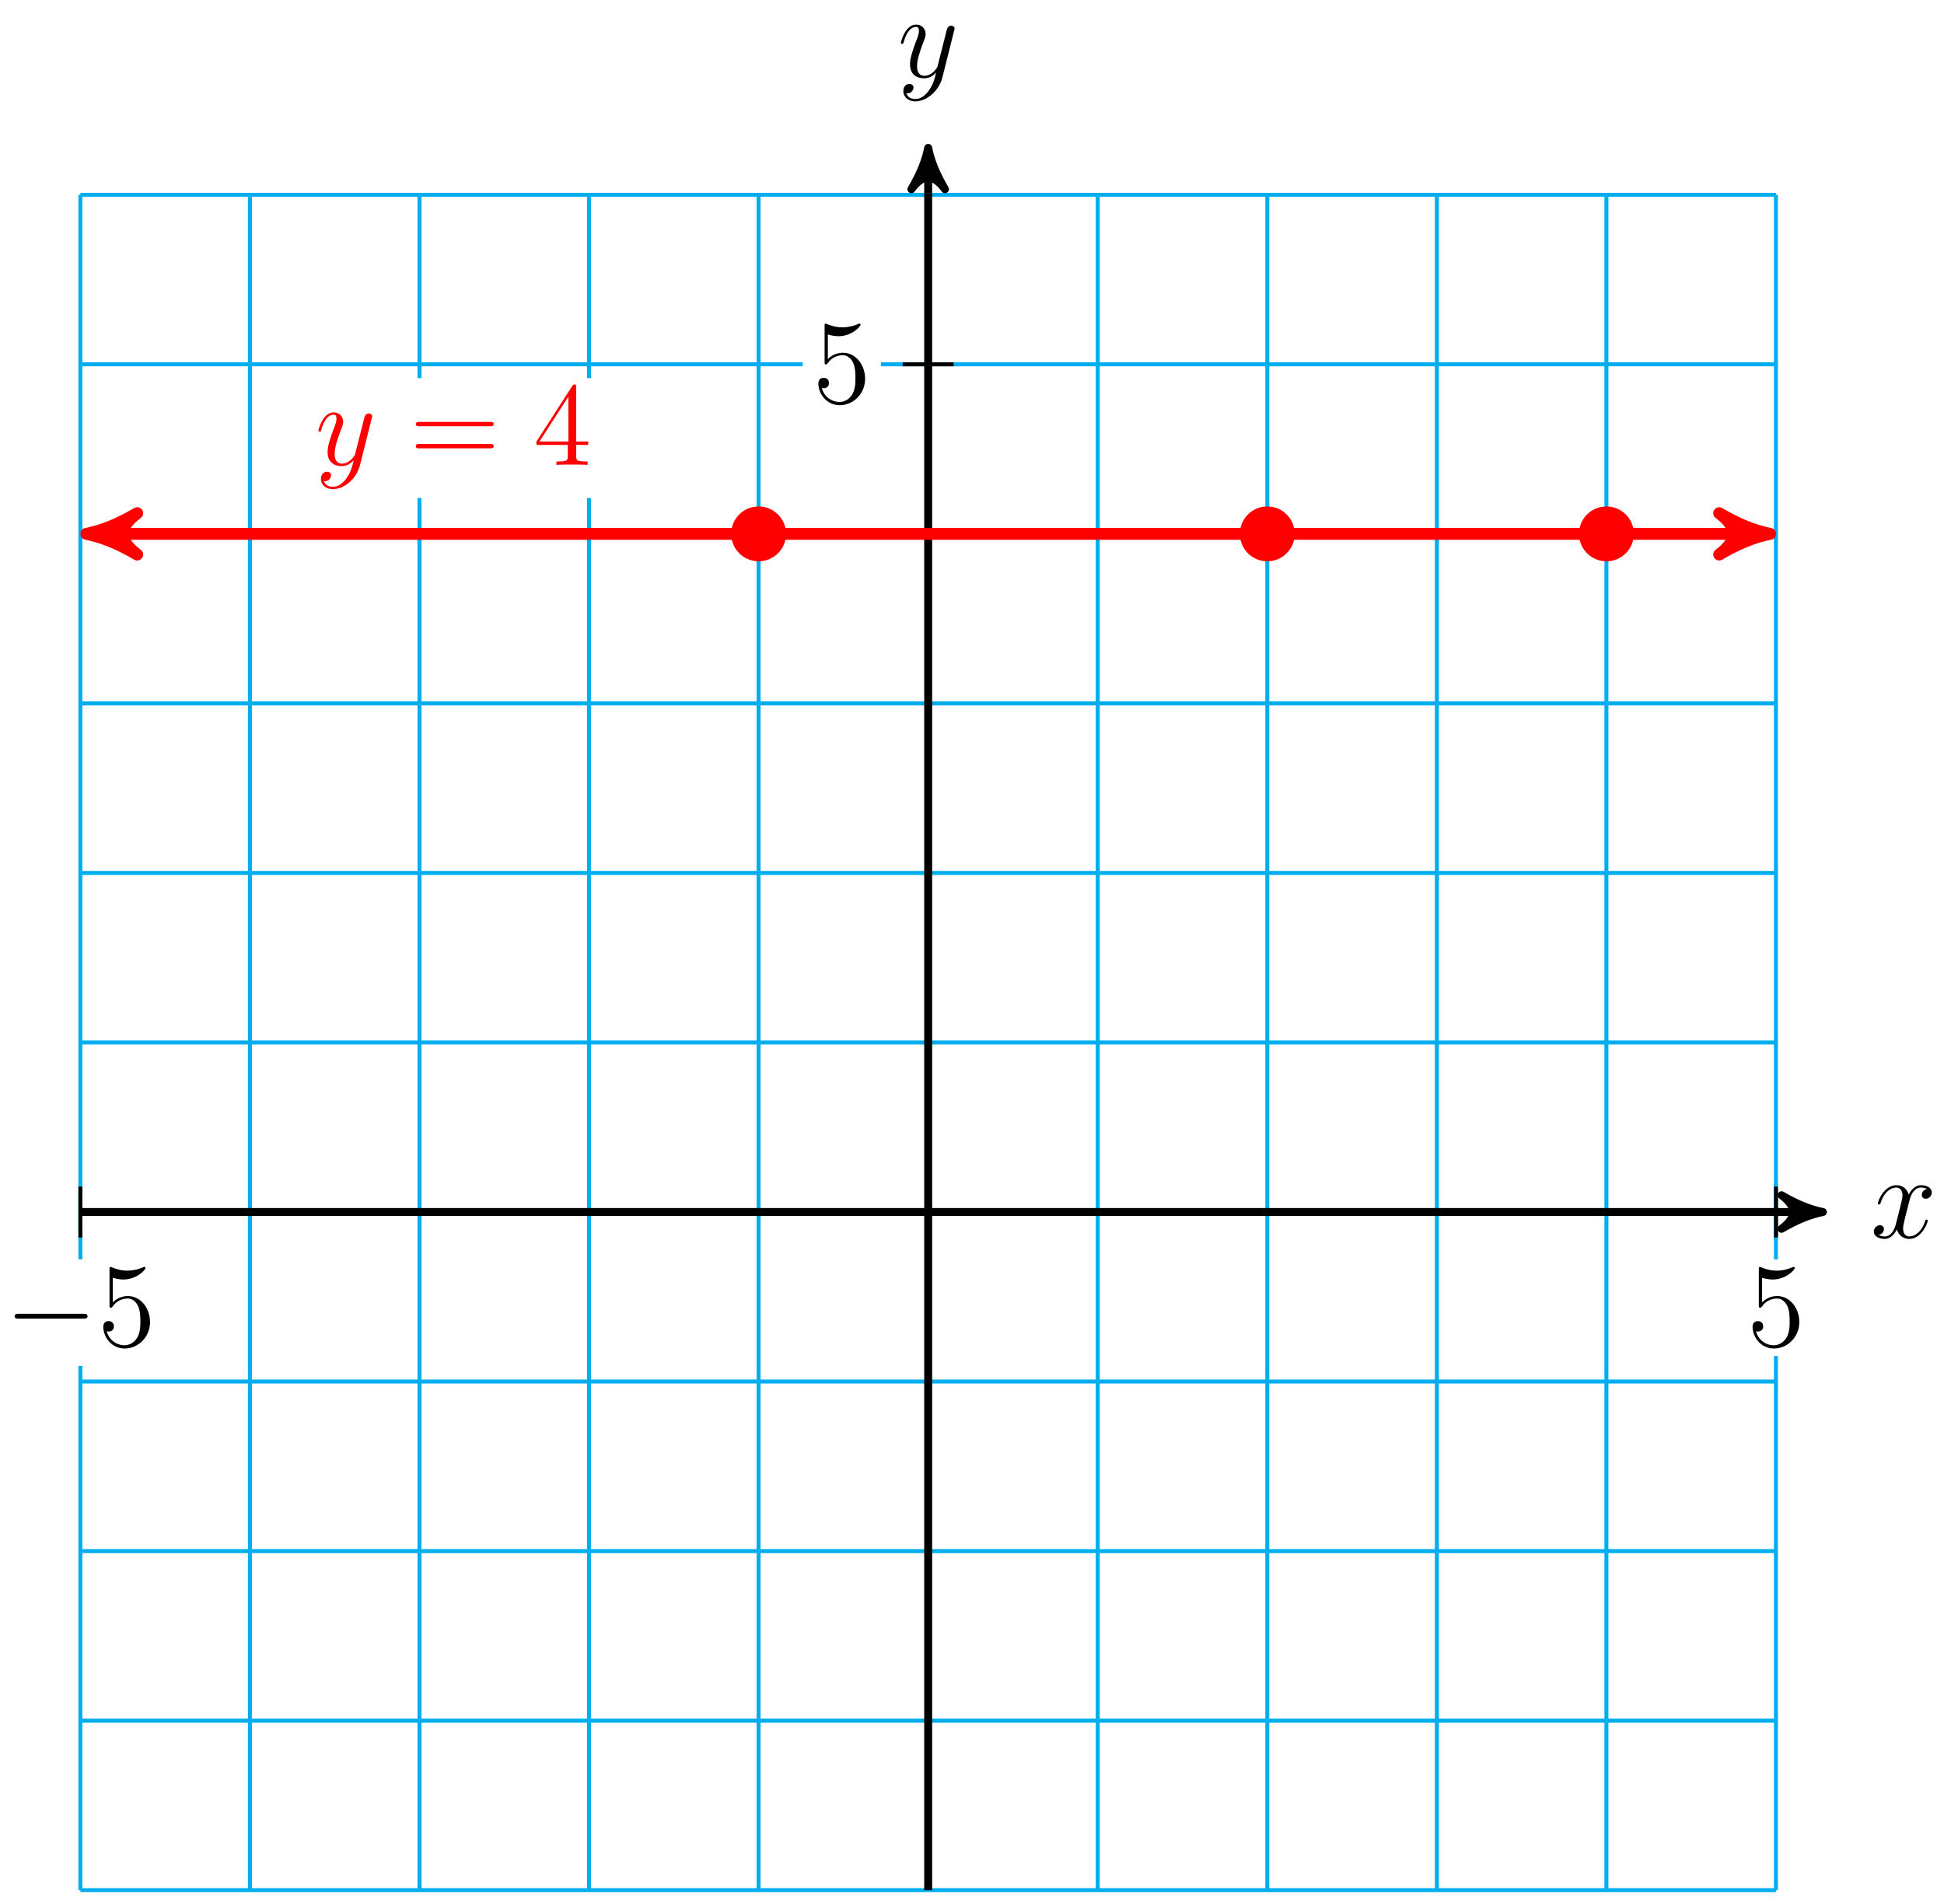
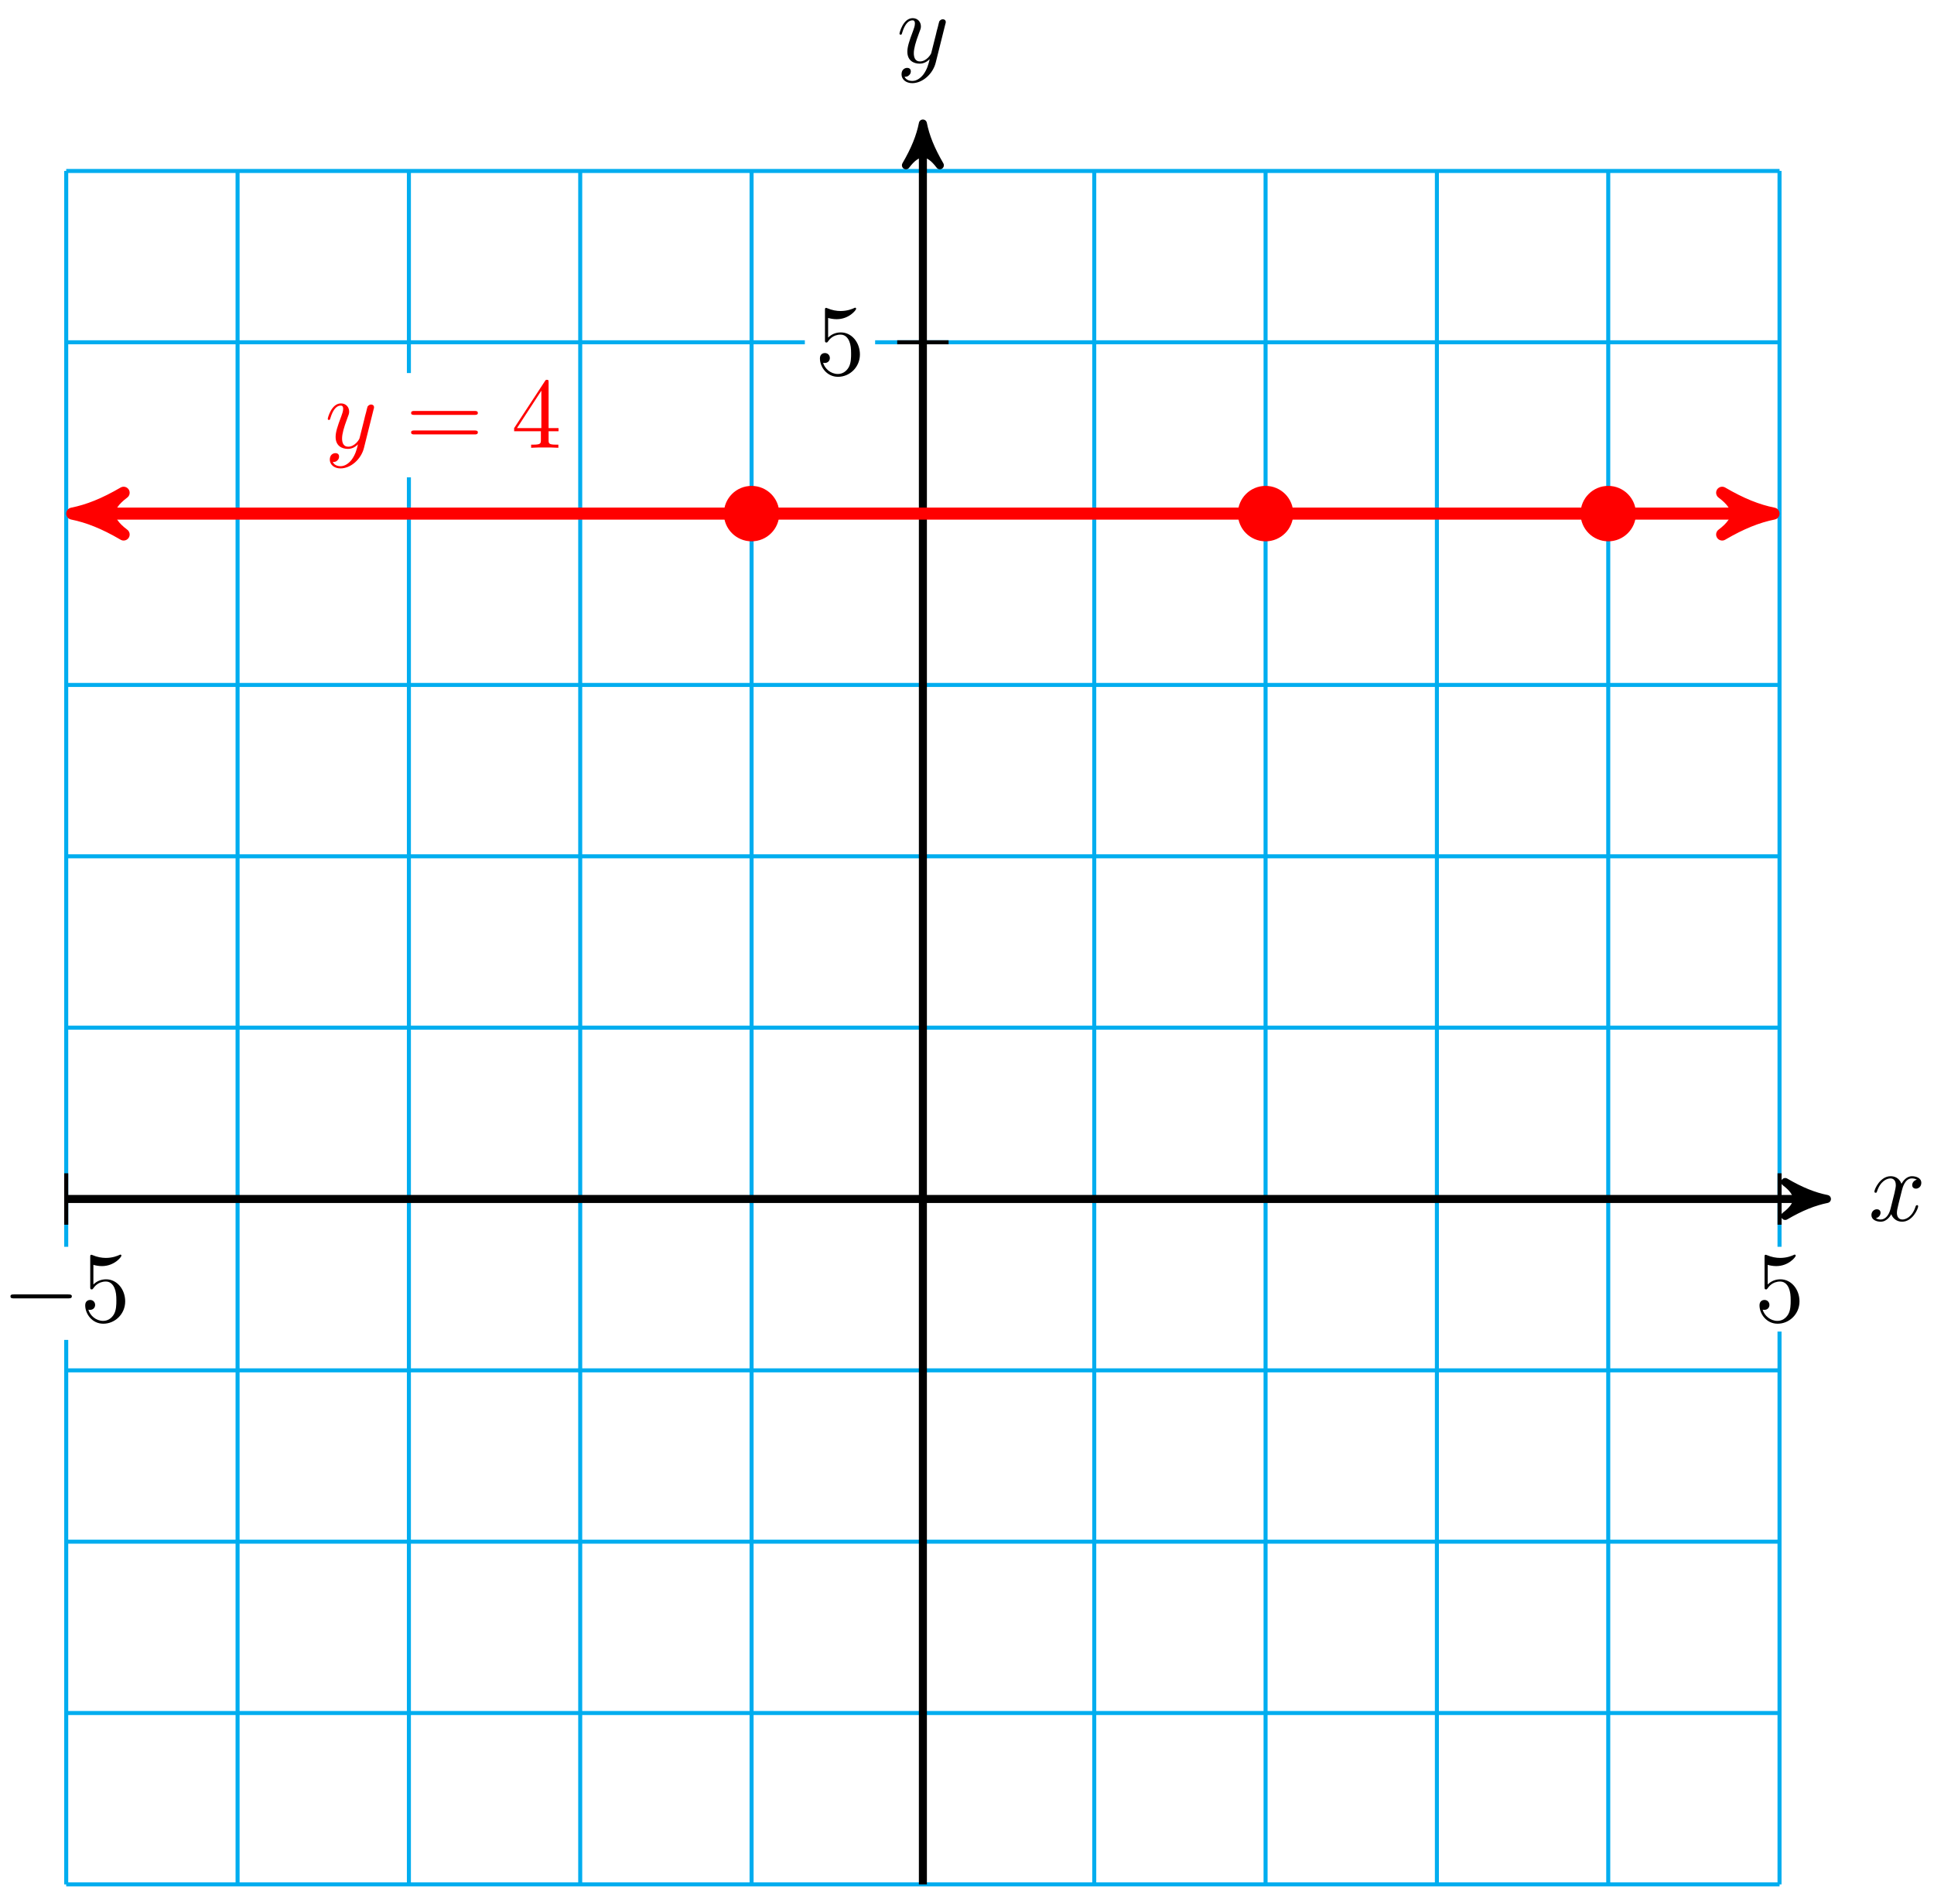
- <svg xmlns="http://www.w3.org/2000/svg" xmlns:xlink="http://www.w3.org/1999/xlink" width="195pt" height="191pt" viewBox="0 0 195 191" version="1.1">
+ <svg xmlns="http://www.w3.org/2000/svg" xmlns:xlink="http://www.w3.org/1999/xlink" width="192pt" height="189pt" viewBox="0 0 192 189" version="1.1">
  <defs>
    <g>
      <symbol overflow="visible" id="glyph0-0">
        <path style="stroke:none;" d="" />
      </symbol>
      <symbol overflow="visible" id="glyph0-1">
-         <path style="stroke:none;" d="M 5.672 -4.875 C 5.281 -4.812 5.141 -4.516 5.141 -4.297 C 5.141 -4 5.359 -3.906 5.531 -3.906 C 5.891 -3.906 6.141 -4.219 6.141 -4.547 C 6.141 -5.047 5.562 -5.266 5.062 -5.266 C 4.344 -5.266 3.938 -4.547 3.828 -4.328 C 3.547 -5.219 2.812 -5.266 2.594 -5.266 C 1.375 -5.266 0.734 -3.703 0.734 -3.438 C 0.734 -3.391 0.781 -3.328 0.859 -3.328 C 0.953 -3.328 0.984 -3.406 1 -3.453 C 1.406 -4.781 2.219 -5.031 2.562 -5.031 C 3.094 -5.031 3.203 -4.531 3.203 -4.25 C 3.203 -3.984 3.125 -3.703 2.984 -3.125 L 2.578 -1.5 C 2.406 -0.781 2.062 -0.125 1.422 -0.125 C 1.359 -0.125 1.062 -0.125 0.812 -0.281 C 1.25 -0.359 1.344 -0.719 1.344 -0.859 C 1.344 -1.094 1.156 -1.25 0.938 -1.25 C 0.641 -1.25 0.328 -0.984 0.328 -0.609 C 0.328 -0.109 0.891 0.125 1.406 0.125 C 1.984 0.125 2.391 -0.328 2.641 -0.828 C 2.828 -0.125 3.438 0.125 3.875 0.125 C 5.094 0.125 5.734 -1.453 5.734 -1.703 C 5.734 -1.766 5.688 -1.812 5.625 -1.812 C 5.516 -1.812 5.5 -1.75 5.469 -1.656 C 5.141 -0.609 4.453 -0.125 3.906 -0.125 C 3.484 -0.125 3.266 -0.438 3.266 -0.922 C 3.266 -1.188 3.312 -1.375 3.5 -2.156 L 3.922 -3.797 C 4.094 -4.5 4.5 -5.031 5.062 -5.031 C 5.078 -5.031 5.422 -5.031 5.672 -4.875 Z M 5.672 -4.875 " />
+         <path style="stroke:none;" d="M 3.328 -3.016 C 3.391 -3.266 3.625 -4.188 4.312 -4.188 C 4.359 -4.188 4.609 -4.188 4.812 -4.062 C 4.531 -4 4.344 -3.766 4.344 -3.516 C 4.344 -3.359 4.453 -3.172 4.719 -3.172 C 4.938 -3.172 5.25 -3.344 5.25 -3.75 C 5.25 -4.266 4.672 -4.406 4.328 -4.406 C 3.75 -4.406 3.406 -3.875 3.281 -3.656 C 3.031 -4.312 2.5 -4.406 2.203 -4.406 C 1.172 -4.406 0.594 -3.125 0.594 -2.875 C 0.594 -2.766 0.703 -2.766 0.719 -2.766 C 0.797 -2.766 0.828 -2.797 0.844 -2.875 C 1.188 -3.938 1.844 -4.188 2.188 -4.188 C 2.375 -4.188 2.719 -4.094 2.719 -3.516 C 2.719 -3.203 2.547 -2.547 2.188 -1.141 C 2.031 -0.531 1.672 -0.109 1.234 -0.109 C 1.172 -0.109 0.953 -0.109 0.734 -0.234 C 0.984 -0.297 1.203 -0.5 1.203 -0.781 C 1.203 -1.047 0.984 -1.125 0.844 -1.125 C 0.531 -1.125 0.297 -0.875 0.297 -0.547 C 0.297 -0.094 0.781 0.109 1.219 0.109 C 1.891 0.109 2.25 -0.594 2.266 -0.641 C 2.391 -0.281 2.75 0.109 3.344 0.109 C 4.375 0.109 4.938 -1.172 4.938 -1.422 C 4.938 -1.531 4.859 -1.531 4.828 -1.531 C 4.734 -1.531 4.719 -1.484 4.688 -1.422 C 4.359 -0.344 3.688 -0.109 3.375 -0.109 C 2.984 -0.109 2.828 -0.422 2.828 -0.766 C 2.828 -0.984 2.875 -1.203 2.984 -1.641 Z M 3.328 -3.016 " />
      </symbol>
      <symbol overflow="visible" id="glyph0-2">
-         <path style="stroke:none;" d="M 3.141 1.344 C 2.828 1.797 2.359 2.203 1.766 2.203 C 1.625 2.203 1.047 2.172 0.875 1.625 C 0.906 1.641 0.969 1.641 0.984 1.641 C 1.344 1.641 1.594 1.328 1.594 1.047 C 1.594 0.781 1.359 0.688 1.188 0.688 C 0.984 0.688 0.578 0.828 0.578 1.406 C 0.578 2.016 1.094 2.438 1.766 2.438 C 2.969 2.438 4.172 1.344 4.5 0.016 L 5.672 -4.656 C 5.688 -4.703 5.719 -4.781 5.719 -4.859 C 5.719 -5.031 5.562 -5.156 5.391 -5.156 C 5.281 -5.156 5.031 -5.109 4.938 -4.75 L 4.047 -1.234 C 4 -1.016 4 -0.984 3.891 -0.859 C 3.656 -0.531 3.266 -0.125 2.688 -0.125 C 2.016 -0.125 1.953 -0.781 1.953 -1.094 C 1.953 -1.781 2.281 -2.703 2.609 -3.562 C 2.734 -3.906 2.812 -4.078 2.812 -4.312 C 2.812 -4.812 2.453 -5.266 1.859 -5.266 C 0.766 -5.266 0.328 -3.531 0.328 -3.438 C 0.328 -3.391 0.375 -3.328 0.453 -3.328 C 0.562 -3.328 0.578 -3.375 0.625 -3.547 C 0.906 -4.547 1.359 -5.031 1.828 -5.031 C 1.938 -5.031 2.141 -5.031 2.141 -4.641 C 2.141 -4.328 2.016 -3.984 1.828 -3.531 C 1.25 -1.953 1.25 -1.562 1.25 -1.281 C 1.25 -0.141 2.062 0.125 2.656 0.125 C 3 0.125 3.438 0.016 3.844 -0.438 L 3.859 -0.422 C 3.688 0.281 3.562 0.75 3.141 1.344 Z M 3.141 1.344 " />
+         <path style="stroke:none;" d="M 4.844 -3.797 C 4.891 -3.938 4.891 -3.953 4.891 -4.031 C 4.891 -4.203 4.75 -4.297 4.594 -4.297 C 4.5 -4.297 4.344 -4.234 4.25 -4.094 C 4.234 -4.031 4.141 -3.734 4.109 -3.547 C 4.031 -3.297 3.969 -3.016 3.906 -2.75 L 3.453 -0.953 C 3.422 -0.812 2.984 -0.109 2.328 -0.109 C 1.828 -0.109 1.719 -0.547 1.719 -0.922 C 1.719 -1.375 1.891 -2 2.219 -2.875 C 2.375 -3.281 2.422 -3.391 2.422 -3.594 C 2.422 -4.031 2.109 -4.406 1.609 -4.406 C 0.656 -4.406 0.297 -2.953 0.297 -2.875 C 0.297 -2.766 0.391 -2.766 0.406 -2.766 C 0.516 -2.766 0.516 -2.797 0.562 -2.953 C 0.844 -3.891 1.234 -4.188 1.578 -4.188 C 1.656 -4.188 1.828 -4.188 1.828 -3.875 C 1.828 -3.625 1.719 -3.359 1.656 -3.172 C 1.25 -2.109 1.078 -1.547 1.078 -1.078 C 1.078 -0.188 1.703 0.109 2.297 0.109 C 2.688 0.109 3.016 -0.062 3.297 -0.344 C 3.172 0.172 3.047 0.672 2.656 1.203 C 2.391 1.531 2.016 1.828 1.562 1.828 C 1.422 1.828 0.969 1.797 0.797 1.406 C 0.953 1.406 1.094 1.406 1.219 1.281 C 1.328 1.203 1.422 1.062 1.422 0.875 C 1.422 0.562 1.156 0.531 1.062 0.531 C 0.828 0.531 0.5 0.688 0.5 1.172 C 0.5 1.672 0.938 2.047 1.562 2.047 C 2.578 2.047 3.609 1.141 3.891 0.016 Z M 4.844 -3.797 " />
      </symbol>
      <symbol overflow="visible" id="glyph1-0">
        <path style="stroke:none;" d="" />
      </symbol>
      <symbol overflow="visible" id="glyph1-1">
-         <path style="stroke:none;" d="M 7.875 -2.75 C 8.078 -2.75 8.297 -2.75 8.297 -2.984 C 8.297 -3.234 8.078 -3.234 7.875 -3.234 L 1.406 -3.234 C 1.203 -3.234 0.984 -3.234 0.984 -2.984 C 0.984 -2.75 1.203 -2.75 1.406 -2.75 Z M 7.875 -2.75 " />
+         <path style="stroke:none;" d="M 6.562 -2.297 C 6.734 -2.297 6.922 -2.297 6.922 -2.5 C 6.922 -2.688 6.734 -2.688 6.562 -2.688 L 1.172 -2.688 C 1 -2.688 0.828 -2.688 0.828 -2.5 C 0.828 -2.297 1 -2.297 1.172 -2.297 Z M 6.562 -2.297 " />
      </symbol>
      <symbol overflow="visible" id="glyph2-0">
        <path style="stroke:none;" d="" />
      </symbol>
      <symbol overflow="visible" id="glyph2-1">
-         <path style="stroke:none;" d="M 1.531 -6.844 C 2.047 -6.688 2.469 -6.672 2.594 -6.672 C 3.938 -6.672 4.812 -7.656 4.812 -7.828 C 4.812 -7.875 4.781 -7.938 4.703 -7.938 C 4.688 -7.938 4.656 -7.938 4.547 -7.891 C 3.891 -7.609 3.312 -7.562 3 -7.562 C 2.219 -7.562 1.656 -7.812 1.422 -7.906 C 1.344 -7.938 1.312 -7.938 1.297 -7.938 C 1.203 -7.938 1.203 -7.859 1.203 -7.672 L 1.203 -4.125 C 1.203 -3.906 1.203 -3.844 1.344 -3.844 C 1.406 -3.844 1.422 -3.844 1.547 -4 C 1.875 -4.484 2.438 -4.766 3.031 -4.766 C 3.672 -4.766 3.984 -4.188 4.078 -3.984 C 4.281 -3.516 4.297 -2.922 4.297 -2.469 C 4.297 -2.016 4.297 -1.344 3.953 -0.797 C 3.688 -0.375 3.234 -0.078 2.703 -0.078 C 1.906 -0.078 1.141 -0.609 0.922 -1.484 C 0.984 -1.453 1.047 -1.453 1.109 -1.453 C 1.312 -1.453 1.641 -1.562 1.641 -1.969 C 1.641 -2.312 1.406 -2.5 1.109 -2.5 C 0.891 -2.5 0.578 -2.391 0.578 -1.922 C 0.578 -0.906 1.406 0.25 2.719 0.25 C 4.078 0.25 5.266 -0.891 5.266 -2.406 C 5.266 -3.828 4.297 -5.016 3.047 -5.016 C 2.359 -5.016 1.844 -4.703 1.531 -4.375 Z M 1.531 -6.844 " />
+         <path style="stroke:none;" d="M 4.469 -2 C 4.469 -3.188 3.656 -4.188 2.578 -4.188 C 2.109 -4.188 1.672 -4.031 1.312 -3.672 L 1.312 -5.625 C 1.516 -5.562 1.844 -5.5 2.156 -5.5 C 3.391 -5.5 4.094 -6.406 4.094 -6.531 C 4.094 -6.594 4.062 -6.641 3.984 -6.641 C 3.984 -6.641 3.953 -6.641 3.906 -6.609 C 3.703 -6.516 3.219 -6.312 2.547 -6.312 C 2.156 -6.312 1.688 -6.391 1.219 -6.594 C 1.141 -6.625 1.125 -6.625 1.109 -6.625 C 1 -6.625 1 -6.547 1 -6.391 L 1 -3.438 C 1 -3.266 1 -3.188 1.141 -3.188 C 1.219 -3.188 1.234 -3.203 1.281 -3.266 C 1.391 -3.422 1.75 -3.969 2.562 -3.969 C 3.078 -3.969 3.328 -3.516 3.406 -3.328 C 3.562 -2.953 3.594 -2.578 3.594 -2.078 C 3.594 -1.719 3.594 -1.125 3.344 -0.703 C 3.109 -0.312 2.734 -0.062 2.281 -0.062 C 1.562 -0.062 0.984 -0.594 0.812 -1.172 C 0.844 -1.172 0.875 -1.156 0.984 -1.156 C 1.312 -1.156 1.484 -1.406 1.484 -1.641 C 1.484 -1.891 1.312 -2.141 0.984 -2.141 C 0.844 -2.141 0.5 -2.062 0.5 -1.609 C 0.5 -0.75 1.188 0.219 2.297 0.219 C 3.453 0.219 4.469 -0.734 4.469 -2 Z M 4.469 -2 " />
      </symbol>
      <symbol overflow="visible" id="glyph2-2">
-         <path style="stroke:none;" d="M 8.062 -3.875 C 8.234 -3.875 8.453 -3.875 8.453 -4.094 C 8.453 -4.312 8.25 -4.312 8.062 -4.312 L 1.031 -4.312 C 0.859 -4.312 0.641 -4.312 0.641 -4.094 C 0.641 -3.875 0.844 -3.875 1.031 -3.875 Z M 8.062 -1.656 C 8.234 -1.656 8.453 -1.656 8.453 -1.859 C 8.453 -2.094 8.25 -2.094 8.062 -2.094 L 1.031 -2.094 C 0.859 -2.094 0.641 -2.094 0.641 -1.875 C 0.641 -1.656 0.844 -1.656 1.031 -1.656 Z M 8.062 -1.656 " />
+         <path style="stroke:none;" d="M 6.844 -3.266 C 7 -3.266 7.188 -3.266 7.188 -3.453 C 7.188 -3.656 7 -3.656 6.859 -3.656 L 0.891 -3.656 C 0.75 -3.656 0.562 -3.656 0.562 -3.453 C 0.562 -3.266 0.75 -3.266 0.891 -3.266 Z M 6.859 -1.328 C 7 -1.328 7.188 -1.328 7.188 -1.531 C 7.188 -1.719 7 -1.719 6.844 -1.719 L 0.891 -1.719 C 0.75 -1.719 0.562 -1.719 0.562 -1.531 C 0.562 -1.328 0.75 -1.328 0.891 -1.328 Z M 6.859 -1.328 " />
      </symbol>
      <symbol overflow="visible" id="glyph2-3">
-         <path style="stroke:none;" d="M 4.312 -7.781 C 4.312 -8.016 4.312 -8.062 4.141 -8.062 C 4.047 -8.062 4.016 -8.062 3.922 -7.922 L 0.328 -2.344 L 0.328 -2 L 3.469 -2 L 3.469 -0.906 C 3.469 -0.469 3.438 -0.344 2.562 -0.344 L 2.328 -0.344 L 2.328 0 C 2.609 -0.031 3.547 -0.031 3.891 -0.031 C 4.219 -0.031 5.172 -0.031 5.453 0 L 5.453 -0.344 L 5.219 -0.344 C 4.344 -0.344 4.312 -0.469 4.312 -0.906 L 4.312 -2 L 5.516 -2 L 5.516 -2.344 L 4.312 -2.344 Z M 3.531 -6.844 L 3.531 -2.344 L 0.625 -2.344 Z M 3.531 -6.844 " />
+         <path style="stroke:none;" d="M 2.938 -1.641 L 2.938 -0.781 C 2.938 -0.422 2.906 -0.312 2.172 -0.312 L 1.969 -0.312 L 1.969 0 C 2.375 -0.031 2.891 -0.031 3.312 -0.031 C 3.734 -0.031 4.25 -0.031 4.672 0 L 4.672 -0.312 L 4.453 -0.312 C 3.719 -0.312 3.703 -0.422 3.703 -0.781 L 3.703 -1.641 L 4.688 -1.641 L 4.688 -1.953 L 3.703 -1.953 L 3.703 -6.484 C 3.703 -6.688 3.703 -6.75 3.531 -6.75 C 3.453 -6.75 3.422 -6.75 3.344 -6.625 L 0.281 -1.953 L 0.281 -1.641 Z M 2.984 -1.953 L 0.562 -1.953 L 2.984 -5.672 Z M 2.984 -1.953 " />
      </symbol>
    </g>
  </defs>
  <g id="surface1">
-     <path style="fill:none;stroke-width:0.399;stroke-linecap:butt;stroke-linejoin:miter;stroke:rgb(0%,67.839%,93.729%);stroke-opacity:1;stroke-miterlimit:10;" d="M -85.04 -68.031 L 85.043 -68.031 M -85.04 -51.024 L 85.043 -51.024 M -85.04 -34.018 L 85.043 -34.018 M -85.04 -17.007 L 85.043 -17.007 M -85.04 -0 L 85.043 -0 M -85.04 17.007 L 85.043 17.007 M -85.04 34.017 L 85.043 34.017 M -85.04 51.024 L 85.043 51.024 M -85.04 68.035 L 85.043 68.035 M -85.04 85.042 L 85.043 85.042 M -85.04 102.045 L 85.043 102.045 M -85.04 -68.031 L -85.04 102.048 M -68.032 -68.031 L -68.032 102.048 M -51.025 -68.031 L -51.025 102.048 M -34.017 -68.031 L -34.017 102.048 M -17.01 -68.031 L -17.01 102.048 M 0.001 -68.031 L 0.001 102.048 M 17.009 -68.031 L 17.009 102.048 M 34.016 -68.031 L 34.016 102.048 M 51.024 -68.031 L 51.024 102.048 M 68.031 -68.031 L 68.031 102.048 M 85.035 -68.031 L 85.035 102.048 " transform="matrix(1.00002,0,0,-1.00006,93.104,121.5975)" />
-     <path style="fill:none;stroke-width:0.797;stroke-linecap:butt;stroke-linejoin:miter;stroke:rgb(0%,0%,0%);stroke-opacity:1;stroke-miterlimit:10;" d="M -85.04 -0 L 88.711 -0 " transform="matrix(1.00002,0,0,-1.00006,93.104,121.5975)" />
-     <path style="fill-rule:nonzero;fill:rgb(0%,0%,0%);fill-opacity:1;stroke-width:0.797;stroke-linecap:butt;stroke-linejoin:round;stroke:rgb(0%,0%,0%);stroke-opacity:1;stroke-miterlimit:10;" d="M 1.037 -0 C -0.26 0.258 -1.553 0.777 -3.108 1.683 C -1.553 0.519 -1.553 -0.52 -3.108 -1.684 C -1.553 -0.777 -0.26 -0.258 1.037 -0 Z M 1.037 -0 " transform="matrix(1.00002,0,0,-1.00006,181.815,121.5975)" />
+     <path style="fill:none;stroke-width:0.399;stroke-linecap:butt;stroke-linejoin:miter;stroke:rgb(0%,67.839%,93.729%);stroke-opacity:1;stroke-miterlimit:10;" d="M -85.042 -68.034 L 85.041 -68.034 M -85.042 -51.023 L 85.041 -51.023 M -85.042 -34.016 L 85.041 -34.016 M -85.042 -17.009 L 85.041 -17.009 M -85.042 0.002 L 85.041 0.002 M -85.042 17.009 L 85.041 17.009 M -85.042 34.016 L 85.041 34.016 M -85.042 51.027 L 85.041 51.027 M -85.042 68.034 L 85.041 68.034 M -85.042 85.04 L 85.041 85.04 M -85.042 102.044 L 85.041 102.044 M -85.042 -68.034 L -85.042 102.051 M -68.032 -68.034 L -68.032 102.051 M -51.025 -68.034 L -51.025 102.051 M -34.018 -68.034 L -34.018 102.051 M -17.007 -68.034 L -17.007 102.051 M -0.001 -68.034 L -0.001 102.051 M 17.01 -68.034 L 17.01 102.051 M 34.017 -68.034 L 34.017 102.051 M 51.024 -68.034 L 51.024 102.051 M 68.034 -68.034 L 68.034 102.051 M 85.037 -68.034 L 85.037 102.051 " transform="matrix(1.00006,0,0,-1.00005,91.62172,119.0213)" />
+     <path style="fill:none;stroke-width:0.797;stroke-linecap:butt;stroke-linejoin:miter;stroke:rgb(0%,0%,0%);stroke-opacity:1;stroke-miterlimit:10;" d="M -85.042 0.002 L 88.709 0.002 " transform="matrix(1.00006,0,0,-1.00005,91.62172,119.0213)" />
+     <path style="fill-rule:nonzero;fill:rgb(0%,0%,0%);fill-opacity:1;stroke-width:0.797;stroke-linecap:butt;stroke-linejoin:round;stroke:rgb(0%,0%,0%);stroke-opacity:1;stroke-miterlimit:10;" d="M 1.035 0.002 C -0.258 0.26 -1.555 0.775 -3.109 1.685 C -1.555 0.517 -1.555 -0.518 -3.109 -1.682 C -1.555 -0.776 -0.258 -0.26 1.035 0.002 Z M 1.035 0.002 " transform="matrix(1.00006,0,0,-1.00005,180.3362,119.0213)" />
    <g style="fill:rgb(0%,0%,0%);fill-opacity:1;">
-       <use xlink:href="#glyph0-1" x="187.633" y="124.172" />
+       <use xlink:href="#glyph0-1" x="185.49" y="121.166" />
    </g>
-     <path style="fill:none;stroke-width:0.797;stroke-linecap:butt;stroke-linejoin:miter;stroke:rgb(0%,0%,0%);stroke-opacity:1;stroke-miterlimit:10;" d="M 0.001 -68.031 L 0.001 105.716 " transform="matrix(1.00002,0,0,-1.00006,93.104,121.5975)" />
-     <path style="fill-rule:nonzero;fill:rgb(0%,0%,0%);fill-opacity:1;stroke-width:0.797;stroke-linecap:butt;stroke-linejoin:round;stroke:rgb(0%,0%,0%);stroke-opacity:1;stroke-miterlimit:10;" d="M 1.038 -0.001 C -0.259 0.26 -1.556 0.776 -3.107 1.682 C -1.556 0.518 -1.556 -0.517 -3.107 -1.685 C -1.556 -0.779 -0.259 -0.259 1.038 -0.001 Z M 1.038 -0.001 " transform="matrix(0,-1.00006,-1.00002,0,93.104,15.87372)" />
+     <path style="fill:none;stroke-width:0.797;stroke-linecap:butt;stroke-linejoin:miter;stroke:rgb(0%,0%,0%);stroke-opacity:1;stroke-miterlimit:10;" d="M -0.001 -68.034 L -0.001 105.719 " transform="matrix(1.00006,0,0,-1.00005,91.62172,119.0213)" />
+     <path style="fill-rule:nonzero;fill:rgb(0%,0%,0%);fill-opacity:1;stroke-width:0.797;stroke-linecap:butt;stroke-linejoin:round;stroke:rgb(0%,0%,0%);stroke-opacity:1;stroke-miterlimit:10;" d="M 1.037 0.001 C -0.26 0.258 -1.553 0.778 -3.108 1.684 C -1.553 0.516 -1.553 -0.519 -3.108 -1.683 C -1.553 -0.777 -0.26 -0.257 1.037 0.001 Z M 1.037 0.001 " transform="matrix(0,-1.00005,-1.00006,0,91.62172,13.29856)" />
    <g style="fill:rgb(0%,0%,0%);fill-opacity:1;">
-       <use xlink:href="#glyph0-2" x="90.036" y="7.731" />
+       <use xlink:href="#glyph0-2" x="89.001" y="6.208" />
    </g>
-     <path style="fill:none;stroke-width:0.399;stroke-linecap:butt;stroke-linejoin:miter;stroke:rgb(0%,0%,0%);stroke-opacity:1;stroke-miterlimit:10;" d="M -85.04 2.55 L -85.04 -2.551 " transform="matrix(1.00002,0,0,-1.00006,93.104,121.5975)" />
-     <path style=" stroke:none;fill-rule:nonzero;fill:rgb(100%,100%,100%);fill-opacity:1;" d="M -0.512 137.035 L 16.633 137.035 L 16.633 126.34 L -0.512 126.34 Z M -0.512 137.035 " />
+     <path style="fill:none;stroke-width:0.399;stroke-linecap:butt;stroke-linejoin:miter;stroke:rgb(0%,0%,0%);stroke-opacity:1;stroke-miterlimit:10;" d="M -85.042 2.552 L -85.042 -2.553 " transform="matrix(1.00006,0,0,-1.00005,91.62172,119.0213)" />
+     <path style=" stroke:none;fill-rule:nonzero;fill:rgb(100%,100%,100%);fill-opacity:1;" d="M -0.785 133.008 L 13.938 133.008 L 13.938 123.766 L -0.785 123.766 Z M -0.785 133.008 " />
    <g style="fill:rgb(0%,0%,0%);fill-opacity:1;">
-       <use xlink:href="#glyph1-1" x="0.485" y="135.042" />
+       <use xlink:href="#glyph1-1" x="0.21" y="131.182" />
    </g>
    <g style="fill:rgb(0%,0%,0%);fill-opacity:1;">
-       <use xlink:href="#glyph2-1" x="9.783" y="135.042" />
+       <use xlink:href="#glyph2-1" x="7.959" y="131.182" />
    </g>
-     <path style="fill:none;stroke-width:0.399;stroke-linecap:butt;stroke-linejoin:miter;stroke:rgb(0%,0%,0%);stroke-opacity:1;stroke-miterlimit:10;" d="M 85.043 2.55 L 85.043 -2.551 " transform="matrix(1.00002,0,0,-1.00006,93.104,121.5975)" />
-     <path style=" stroke:none;fill-rule:nonzero;fill:rgb(100%,100%,100%);fill-opacity:1;" d="M 174.223 136.039 L 182.07 136.039 L 182.07 126.34 L 174.223 126.34 Z M 174.223 136.039 " />
+     <path style="fill:none;stroke-width:0.399;stroke-linecap:butt;stroke-linejoin:miter;stroke:rgb(0%,0%,0%);stroke-opacity:1;stroke-miterlimit:10;" d="M 85.041 2.552 L 85.041 -2.553 " transform="matrix(1.00006,0,0,-1.00005,91.62172,119.0213)" />
+     <path style=" stroke:none;fill-rule:nonzero;fill:rgb(100%,100%,100%);fill-opacity:1;" d="M 173.18 132.18 L 180.156 132.18 L 180.156 123.766 L 173.18 123.766 Z M 173.18 132.18 " />
    <g style="fill:rgb(0%,0%,0%);fill-opacity:1;">
-       <use xlink:href="#glyph2-1" x="175.221" y="135.042" />
+       <use xlink:href="#glyph2-1" x="174.178" y="131.182" />
    </g>
-     <path style="fill:none;stroke-width:0.399;stroke-linecap:butt;stroke-linejoin:miter;stroke:rgb(0%,0%,0%);stroke-opacity:1;stroke-miterlimit:10;" d="M 2.552 85.042 L -2.553 85.042 " transform="matrix(1.00002,0,0,-1.00006,93.104,121.5975)" />
-     <path style=" stroke:none;fill-rule:nonzero;fill:rgb(100%,100%,100%);fill-opacity:1;" d="M 80.516 41.398 L 88.359 41.398 L 88.359 31.703 L 80.516 31.703 Z M 80.516 41.398 " />
+     <path style="fill:none;stroke-width:0.399;stroke-linecap:butt;stroke-linejoin:miter;stroke:rgb(0%,0%,0%);stroke-opacity:1;stroke-miterlimit:10;" d="M 2.55 85.04 L -2.551 85.04 " transform="matrix(1.00006,0,0,-1.00005,91.62172,119.0213)" />
+     <path style=" stroke:none;fill-rule:nonzero;fill:rgb(100%,100%,100%);fill-opacity:1;" d="M 79.902 38.184 L 86.879 38.184 L 86.879 29.77 L 79.902 29.77 Z M 79.902 38.184 " />
    <g style="fill:rgb(0%,0%,0%);fill-opacity:1;">
-       <use xlink:href="#glyph2-1" x="81.511" y="40.404" />
+       <use xlink:href="#glyph2-1" x="80.9" y="37.186" />
    </g>
-     <path style="fill-rule:nonzero;fill:rgb(100%,0%,0%);fill-opacity:1;stroke-width:0.399;stroke-linecap:butt;stroke-linejoin:miter;stroke:rgb(100%,0%,0%);stroke-opacity:1;stroke-miterlimit:10;" d="M -14.455 68.035 C -14.455 69.441 -15.6 70.585 -17.01 70.585 C -18.416 70.585 -19.561 69.441 -19.561 68.035 C -19.561 66.625 -18.416 65.48 -17.01 65.48 C -15.6 65.48 -14.455 66.625 -14.455 68.035 Z M -14.455 68.035 " transform="matrix(1.00002,0,0,-1.00006,93.104,121.5975)" />
-     <path style="fill-rule:nonzero;fill:rgb(100%,0%,0%);fill-opacity:1;stroke-width:0.399;stroke-linecap:butt;stroke-linejoin:miter;stroke:rgb(100%,0%,0%);stroke-opacity:1;stroke-miterlimit:10;" d="M 36.567 68.035 C 36.567 69.441 35.427 70.585 34.016 70.585 C 32.606 70.585 31.466 69.441 31.466 68.035 C 31.466 66.625 32.606 65.48 34.016 65.48 C 35.427 65.48 36.567 66.625 36.567 68.035 Z M 36.567 68.035 " transform="matrix(1.00002,0,0,-1.00006,93.104,121.5975)" />
-     <path style="fill-rule:nonzero;fill:rgb(100%,0%,0%);fill-opacity:1;stroke-width:0.399;stroke-linecap:butt;stroke-linejoin:miter;stroke:rgb(100%,0%,0%);stroke-opacity:1;stroke-miterlimit:10;" d="M 70.586 68.035 C 70.586 69.441 69.441 70.585 68.031 70.585 C 66.625 70.585 65.481 69.441 65.481 68.035 C 65.481 66.625 66.625 65.48 68.031 65.48 C 69.441 65.48 70.586 66.625 70.586 68.035 Z M 70.586 68.035 " transform="matrix(1.00002,0,0,-1.00006,93.104,121.5975)" />
-     <path style="fill:none;stroke-width:1.196;stroke-linecap:butt;stroke-linejoin:miter;stroke:rgb(100%,0%,0%);stroke-opacity:1;stroke-miterlimit:10;" d="M -83.169 68.035 L 83.168 68.035 " transform="matrix(1.00002,0,0,-1.00006,93.104,121.5975)" />
-     <path style="fill-rule:nonzero;fill:rgb(100%,0%,0%);fill-opacity:1;stroke-width:1.196;stroke-linecap:butt;stroke-linejoin:round;stroke:rgb(100%,0%,0%);stroke-opacity:1;stroke-miterlimit:10;" d="M 1.274 -0.002 C -0.32 0.318 -1.914 0.955 -3.828 2.072 C -1.914 0.639 -1.914 -0.639 -3.828 -2.072 C -1.914 -0.955 -0.32 -0.318 1.274 -0.002 Z M 1.274 -0.002 " transform="matrix(-1.00002,0,0,1.00006,9.934049,53.56041)" />
-     <path style="fill-rule:nonzero;fill:rgb(100%,0%,0%);fill-opacity:1;stroke-width:1.196;stroke-linecap:butt;stroke-linejoin:round;stroke:rgb(100%,0%,0%);stroke-opacity:1;stroke-miterlimit:10;" d="M 1.277 0.002 C -0.317 0.318 -1.915 0.955 -3.825 2.072 C -1.915 0.639 -1.915 -0.639 -3.825 -2.072 C -1.915 -0.955 -0.317 -0.318 1.277 0.002 Z M 1.277 0.002 " transform="matrix(1.00002,0,0,-1.00006,176.274,53.56041)" />
-     <path style=" stroke:none;fill-rule:nonzero;fill:rgb(100%,100%,100%);fill-opacity:1;" d="M 30.613 49.961 L 60.344 49.961 L 60.344 37.938 L 30.613 37.938 Z M 30.613 49.961 " />
+     <path style="fill-rule:nonzero;fill:rgb(100%,0%,0%);fill-opacity:1;stroke-width:0.399;stroke-linecap:butt;stroke-linejoin:miter;stroke:rgb(100%,0%,0%);stroke-opacity:1;stroke-miterlimit:10;" d="M -14.457 68.034 C -14.457 69.444 -15.597 70.584 -17.007 70.584 C -18.417 70.584 -19.558 69.444 -19.558 68.034 C -19.558 66.623 -18.417 65.483 -17.007 65.483 C -15.597 65.483 -14.457 66.623 -14.457 68.034 Z M -14.457 68.034 " transform="matrix(1.00006,0,0,-1.00005,91.62172,119.0213)" />
+     <path style="fill-rule:nonzero;fill:rgb(100%,0%,0%);fill-opacity:1;stroke-width:0.399;stroke-linecap:butt;stroke-linejoin:miter;stroke:rgb(100%,0%,0%);stroke-opacity:1;stroke-miterlimit:10;" d="M 36.567 68.034 C 36.567 69.444 35.427 70.584 34.017 70.584 C 32.607 70.584 31.466 69.444 31.466 68.034 C 31.466 66.623 32.607 65.483 34.017 65.483 C 35.427 65.483 36.567 66.623 36.567 68.034 Z M 36.567 68.034 " transform="matrix(1.00006,0,0,-1.00005,91.62172,119.0213)" />
+     <path style="fill-rule:nonzero;fill:rgb(100%,0%,0%);fill-opacity:1;stroke-width:0.399;stroke-linecap:butt;stroke-linejoin:miter;stroke:rgb(100%,0%,0%);stroke-opacity:1;stroke-miterlimit:10;" d="M 70.585 68.034 C 70.585 69.444 69.441 70.584 68.034 70.584 C 66.624 70.584 65.484 69.444 65.484 68.034 C 65.484 66.623 66.624 65.483 68.034 65.483 C 69.441 65.483 70.585 66.623 70.585 68.034 Z M 70.585 68.034 " transform="matrix(1.00006,0,0,-1.00005,91.62172,119.0213)" />
+     <path style="fill:none;stroke-width:1.196;stroke-linecap:butt;stroke-linejoin:miter;stroke:rgb(100%,0%,0%);stroke-opacity:1;stroke-miterlimit:10;" d="M -83.168 68.034 L 83.17 68.034 " transform="matrix(1.00006,0,0,-1.00005,91.62172,119.0213)" />
+     <path style="fill-rule:nonzero;fill:rgb(100%,0%,0%);fill-opacity:1;stroke-width:1.196;stroke-linecap:butt;stroke-linejoin:round;stroke:rgb(100%,0%,0%);stroke-opacity:1;stroke-miterlimit:10;" d="M 1.276 -0.001 C -0.317 0.32 -1.915 0.956 -3.825 2.074 C -1.915 0.636 -1.915 -0.637 -3.825 -2.071 C -1.915 -0.957 -0.317 -0.317 1.276 -0.001 Z M 1.276 -0.001 " transform="matrix(-1.00006,0,0,1.00005,8.448437,50.98488)" />
+     <path style="fill-rule:nonzero;fill:rgb(100%,0%,0%);fill-opacity:1;stroke-width:1.196;stroke-linecap:butt;stroke-linejoin:round;stroke:rgb(100%,0%,0%);stroke-opacity:1;stroke-miterlimit:10;" d="M 1.275 0.001 C -0.318 0.317 -1.912 0.957 -3.826 2.071 C -1.912 0.637 -1.912 -0.636 -3.826 -2.074 C -1.912 -0.956 -0.318 -0.32 1.275 0.001 Z M 1.275 0.001 " transform="matrix(1.00006,0,0,-1.00005,174.795,50.98488)" />
+     <path style=" stroke:none;fill-rule:nonzero;fill:rgb(100%,100%,100%);fill-opacity:1;" d="M 31.246 47.383 L 56.746 47.383 L 56.746 37.031 L 31.246 37.031 Z M 31.246 47.383 " />
    <g style="fill:rgb(100%,0%,0%);fill-opacity:1;">
-       <use xlink:href="#glyph0-2" x="31.612" y="46.638" />
+       <use xlink:href="#glyph0-2" x="32.241" y="44.451" />
    </g>
    <g style="fill:rgb(100%,0%,0%);fill-opacity:1;">
-       <use xlink:href="#glyph2-2" x="41.069" y="46.638" />
+       <use xlink:href="#glyph2-2" x="40.251" y="44.451" />
    </g>
    <g style="fill:rgb(100%,0%,0%);fill-opacity:1;">
-       <use xlink:href="#glyph2-3" x="53.486" y="46.638" />
+       <use xlink:href="#glyph2-3" x="50.76" y="44.451" />
    </g>
  </g>
</svg>
